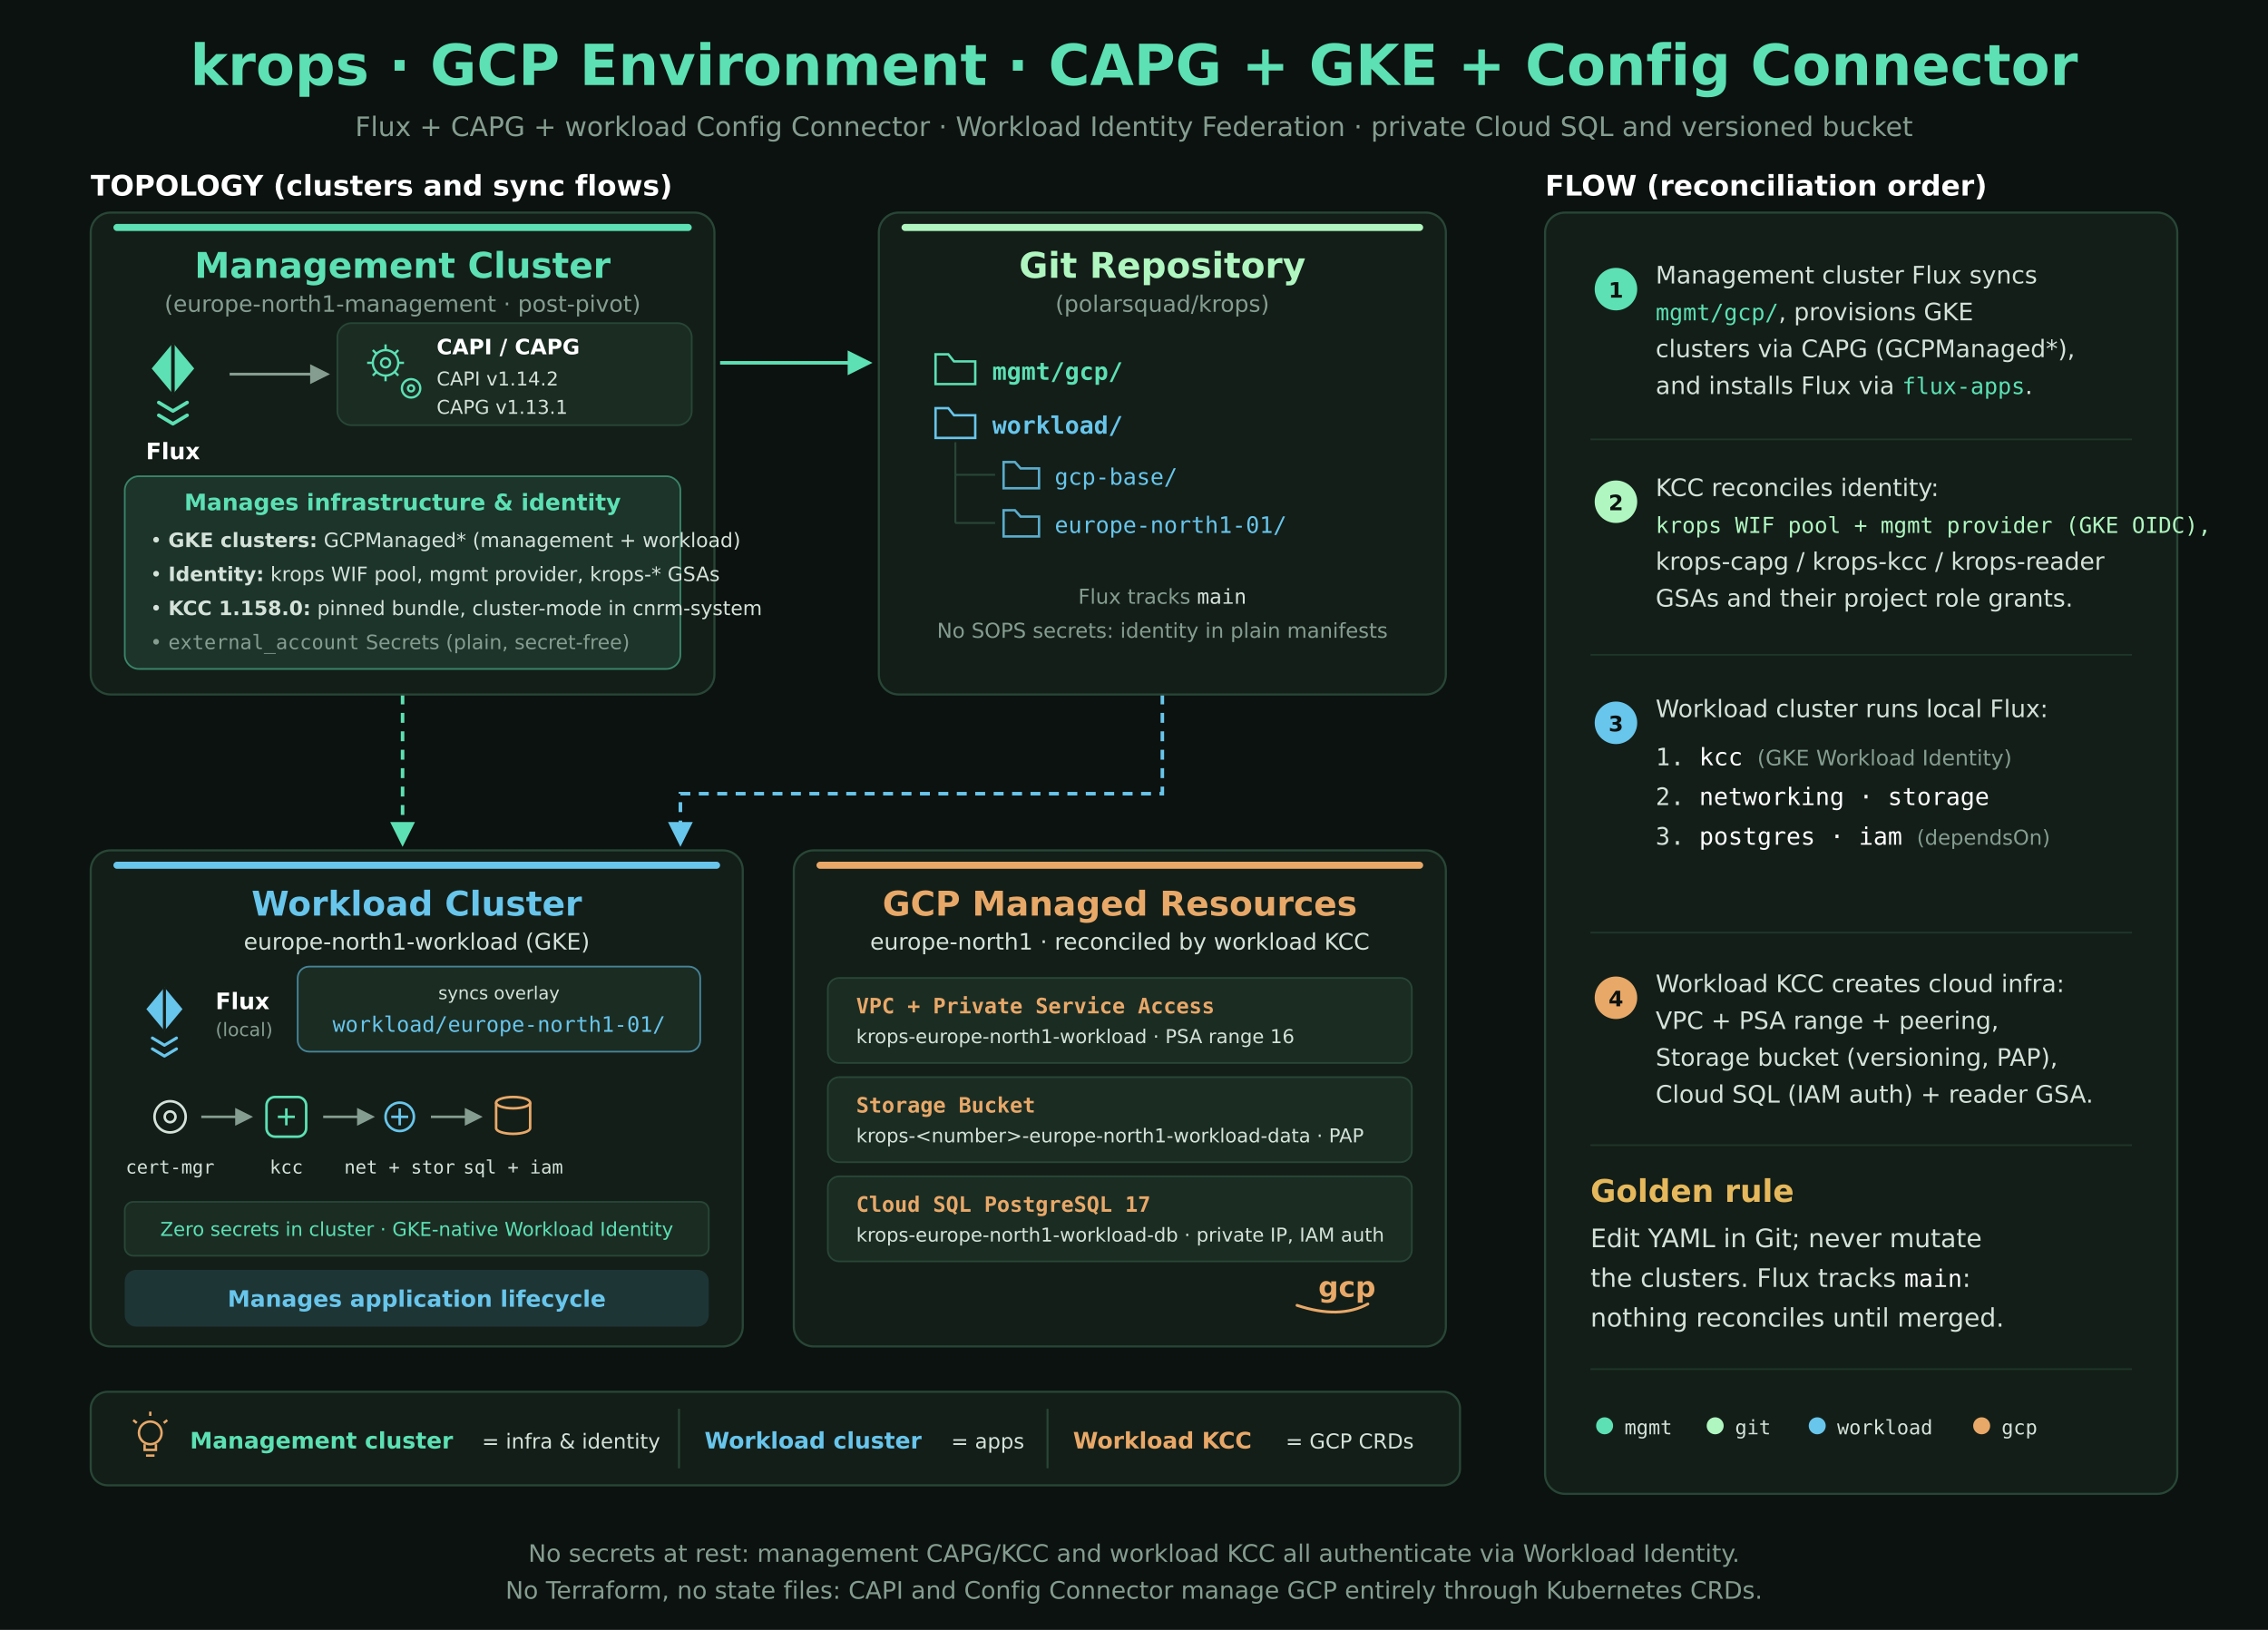
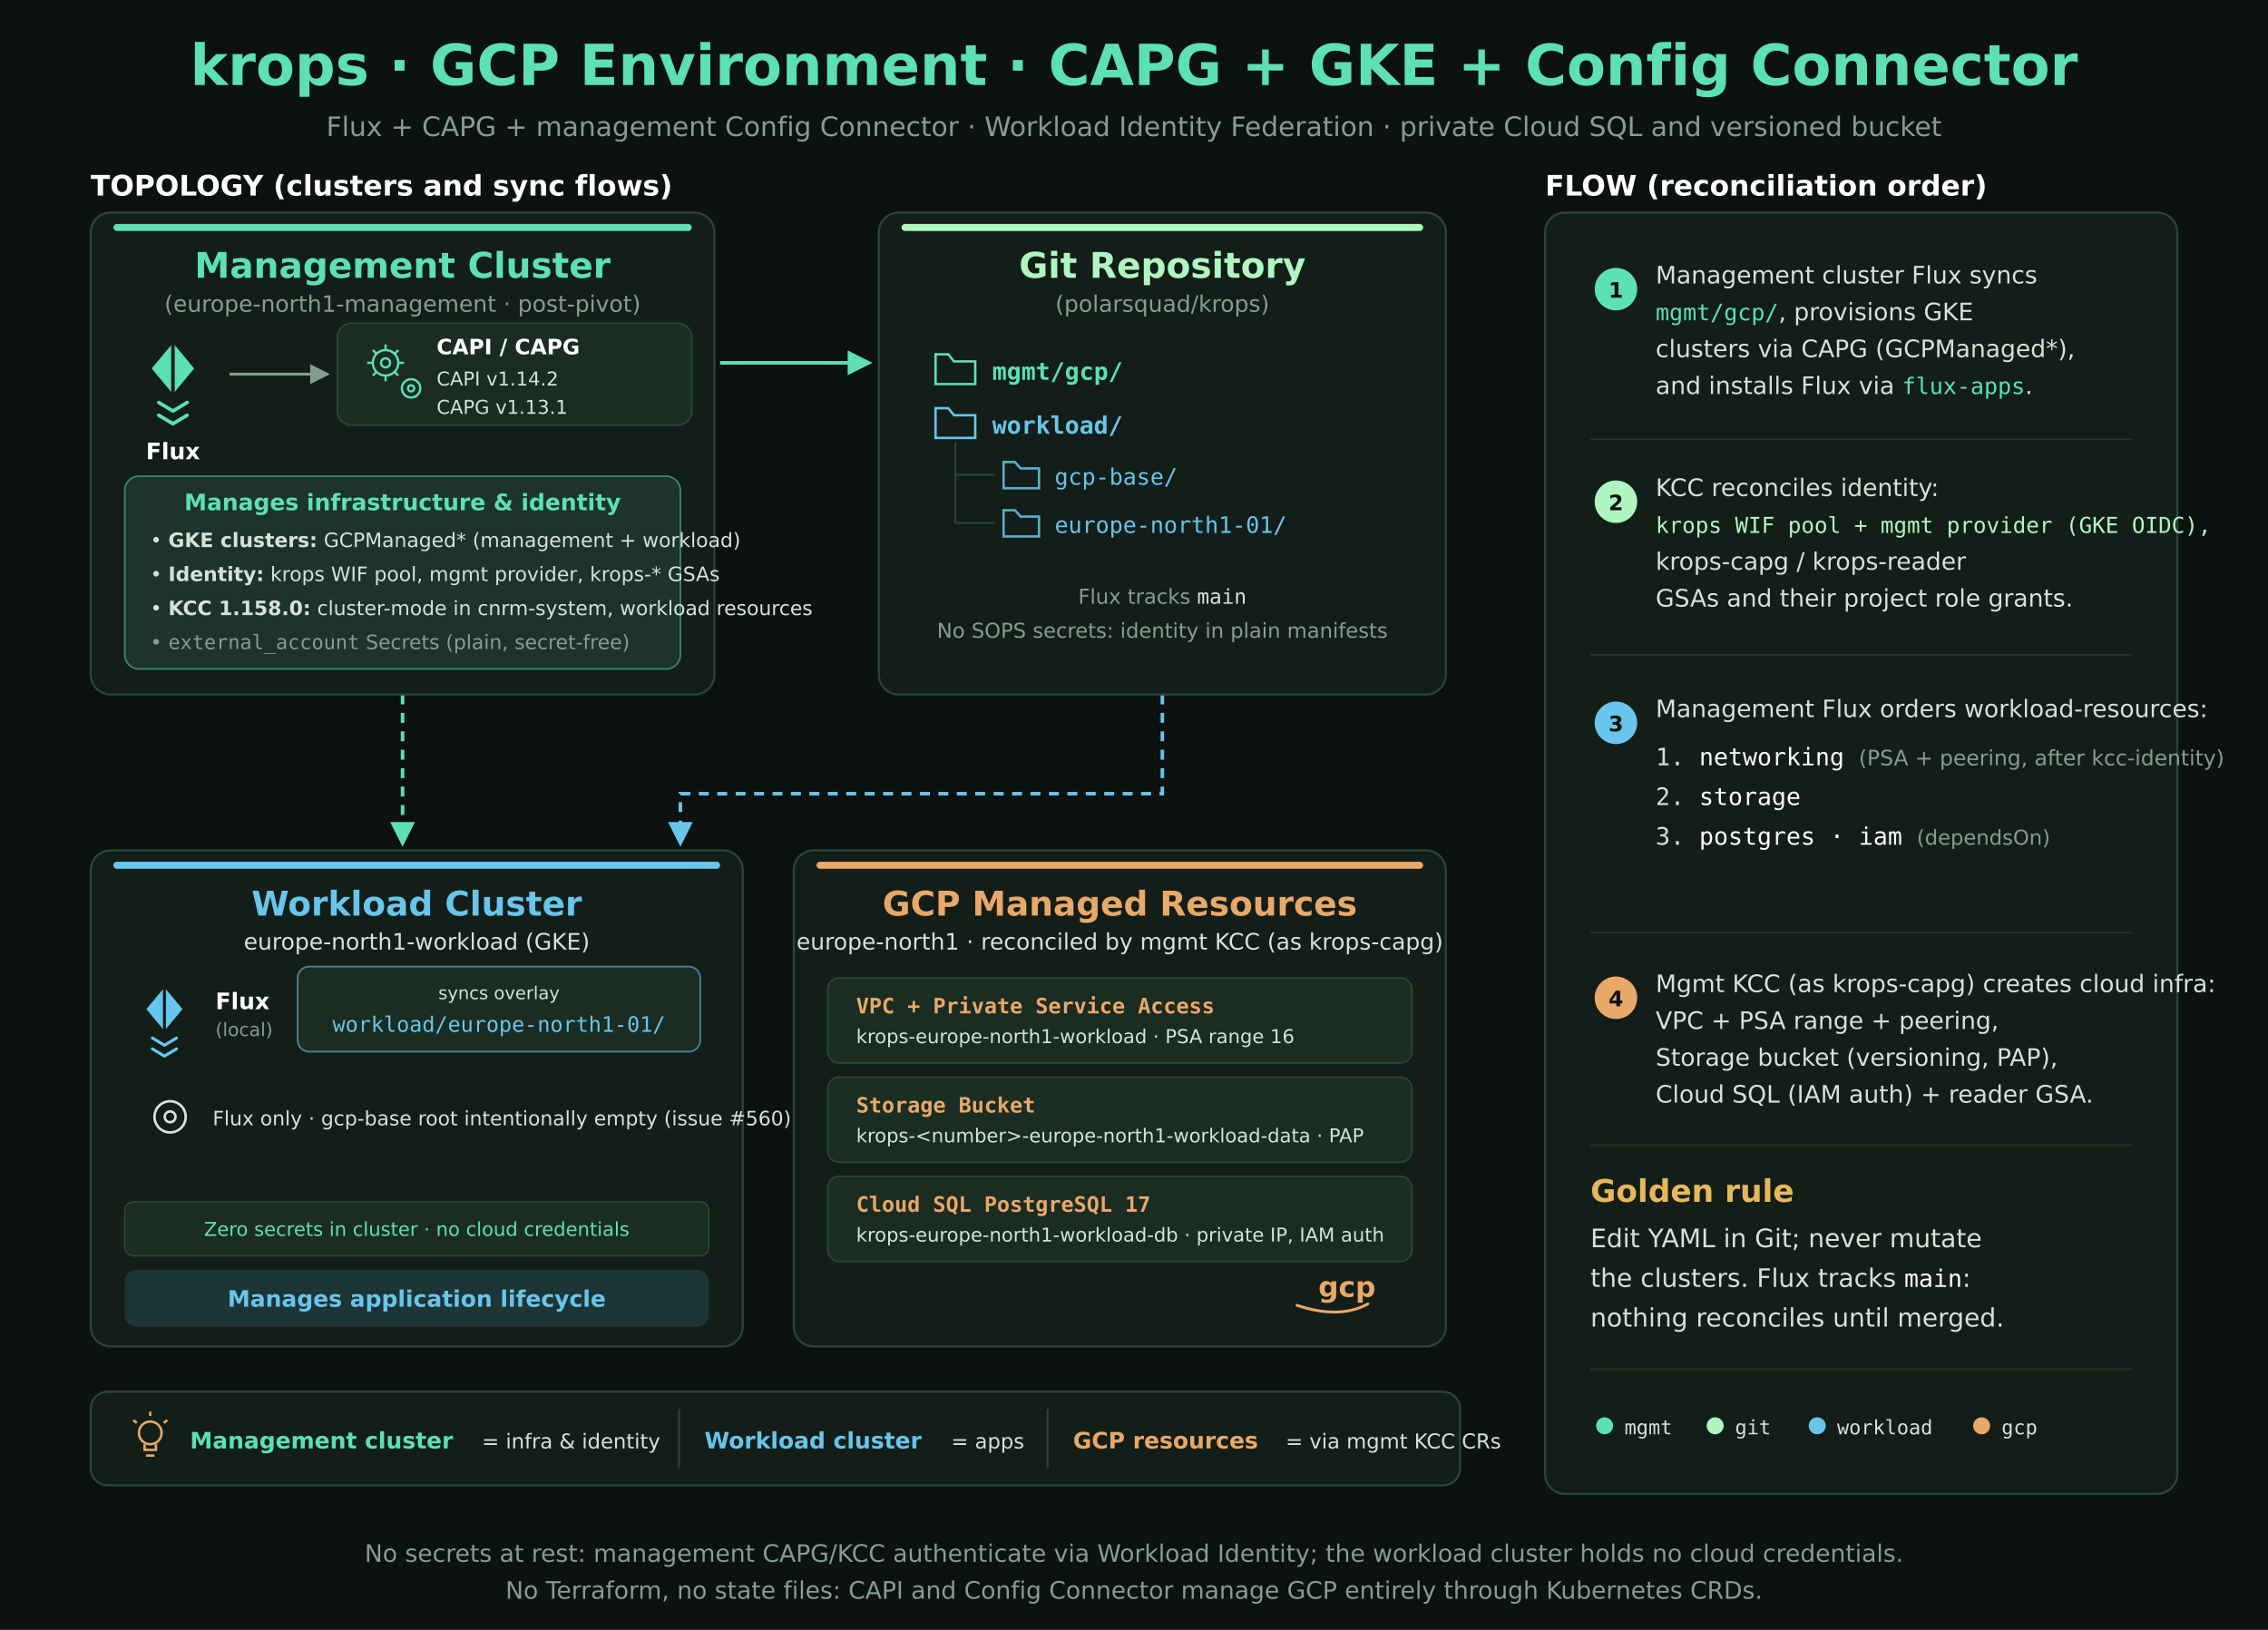
<svg xmlns="http://www.w3.org/2000/svg" width="1600" height="1150" viewBox="0 0 1600 1150">
  <defs>
    <marker id="arrow-teal" viewBox="0 0 10 10" refX="8" refY="5" markerWidth="7" markerHeight="7" orient="auto-start-reverse">
      <path d="M0,0 L10,5 L0,10 z" fill="#5CE0B4" />
    </marker>
    <marker id="arrow-gray" viewBox="0 0 10 10" refX="8" refY="5" markerWidth="7" markerHeight="7" orient="auto-start-reverse">
      <path d="M0,0 L10,5 L0,10 z" fill="#859D91" />
    </marker>
    <marker id="arrow-purple" viewBox="0 0 10 10" refX="8" refY="5" markerWidth="7" markerHeight="7" orient="auto-start-reverse">
      <path d="M0,0 L10,5 L0,10 z" fill="#B0F6C0" />
    </marker>
    <marker id="arrow-blue" viewBox="0 0 10 10" refX="8" refY="5" markerWidth="7" markerHeight="7" orient="auto-start-reverse">
      <path d="M0,0 L10,5 L0,10 z" fill="#68C5EB" />
    </marker>
    <marker id="arrow-amber" viewBox="0 0 10 10" refX="8" refY="5" markerWidth="7" markerHeight="7" orient="auto-start-reverse">
      <path d="M0,0 L10,5 L0,10 z" fill="#E8A868" />
    </marker>
  </defs>
  <rect width="1600" height="1150" fill="#0C120F" />
  <text x="800" y="60" text-anchor="middle" font-family="DejaVu Sans" font-size="40" font-weight="bold" fill="#5CE0B4">krops · GCP Environment · CAPG + GKE + Config Connector</text>
-   <text x="800" y="96" text-anchor="middle" font-family="DejaVu Sans" font-size="19" fill="#859D91">Flux + CAPG + workload Config Connector · Workload Identity Federation · private Cloud SQL and versioned bucket</text>
+   <text x="800" y="96" text-anchor="middle" font-family="DejaVu Sans" font-size="19" fill="#859D91">Flux + CAPG + management Config Connector · Workload Identity Federation · private Cloud SQL and versioned bucket</text>
  <text x="64" y="138" font-family="DejaVu Sans" font-size="20" font-weight="bold" fill="#FFFFFF">TOPOLOGY (clusters and sync flows)</text>
  <text x="1090" y="138" font-family="DejaVu Sans" font-size="20" font-weight="bold" fill="#FFFFFF">FLOW (reconciliation order)</text>
  <line x1="508" y1="256" x2="612" y2="256" stroke="#5CE0B4" stroke-width="2.5" marker-end="url(#arrow-teal)" />
  <path d="M284,490 V594" fill="none" stroke="#5CE0B4" stroke-width="2.5" stroke-dasharray="7,6" marker-end="url(#arrow-teal)" />
  <path d="M820,490 V560 H480 V594" fill="none" stroke="#68C5EB" stroke-width="2.5" stroke-dasharray="7,6" marker-end="url(#arrow-blue)" />
  <rect x="64" y="150" width="440" height="340" rx="14" fill="#131E18" stroke="#284637" stroke-width="1.5" />
  <rect x="80" y="158" width="408" height="5" rx="2.5" fill="#5CE0B4" />
  <text x="284" y="196" text-anchor="middle" font-family="DejaVu Sans" font-size="25" font-weight="bold" fill="#5CE0B4">Management Cluster</text>
  <text x="284" y="220" text-anchor="middle" font-family="DejaVu Sans" font-size="16" fill="#859D91">(europe-north1-management · post-pivot)</text>
  <g transform="translate(122,260)">
    <path d="M0,-18 L15,0 L0,18 L-15,0 Z" fill="#5CE0B4" />
    <line x1="0" y1="-18" x2="0" y2="18" stroke="#131E18" stroke-width="2.5" />
    <path d="M-10,24 L0,30 L10,24" fill="none" stroke="#5CE0B4" stroke-width="2.5" stroke-linecap="round" stroke-linejoin="round" />
    <path d="M-10,33 L0,39 L10,33" fill="none" stroke="#5CE0B4" stroke-width="2.5" stroke-linecap="round" stroke-linejoin="round" />
  </g>
  <text x="122" y="324" text-anchor="middle" font-family="DejaVu Sans" font-size="16" font-weight="bold" fill="#FFFFFF">Flux</text>
  <line x1="162" y1="264" x2="230" y2="264" stroke="#859D91" stroke-width="2" marker-end="url(#arrow-gray)" />
  <rect x="238" y="228" width="250" height="72" rx="10" fill="#1B2C23" stroke="#284637" stroke-width="1.2" />
  <g stroke="#5CE0B4" stroke-width="1.6" fill="none">
    <circle cx="272" cy="256" r="9" />
    <circle cx="272" cy="256" r="3.2" />
    <g>
      <line x1="272" y1="243" x2="272" y2="247" />
      <line x1="272" y1="265" x2="272" y2="269" />
      <line x1="259" y1="256" x2="263" y2="256" />
      <line x1="281" y1="256" x2="285" y2="256" />
      <line x1="263" y1="247" x2="266" y2="250" />
      <line x1="278" y1="262" x2="281" y2="265" />
      <line x1="263" y1="265" x2="266" y2="262" />
      <line x1="278" y1="250" x2="281" y2="247" />
    </g>
    <circle cx="290" cy="274" r="6.5" />
    <circle cx="290" cy="274" r="2.2" />
  </g>
  <text x="308" y="250" font-family="DejaVu Sans" font-size="15" font-weight="bold" fill="#FFFFFF">CAPI / CAPG</text>
  <text x="308" y="272" font-family="DejaVu Sans" font-size="13.5" fill="#D4E2DA">CAPI v1.14.2</text>
  <text x="308" y="292" font-family="DejaVu Sans" font-size="13.5" fill="#D4E2DA">CAPG v1.13.1</text>
  <rect x="88" y="336" width="392" height="136" rx="10" fill="#5CE0B4" fill-opacity="0.12" stroke="#5CE0B4" stroke-opacity="0.5" stroke-width="1.2" />
  <text x="284" y="360" text-anchor="middle" font-family="DejaVu Sans" font-size="16" font-weight="bold" fill="#5CE0B4">Manages infrastructure &amp; identity</text>
  <text x="106" y="386" font-family="DejaVu Sans" font-size="14" fill="#D4E2DA">• <tspan font-weight="bold">GKE clusters:</tspan> GCPManaged* (management + workload)</text>
  <text x="106" y="410" font-family="DejaVu Sans" font-size="14" fill="#D4E2DA">• <tspan font-weight="bold">Identity:</tspan> krops WIF pool, mgmt provider, krops-* GSAs</text>
-   <text x="106" y="434" font-family="DejaVu Sans" font-size="14" fill="#D4E2DA">• <tspan font-weight="bold">KCC 1.158.0:</tspan> pinned bundle, cluster-mode in cnrm-system</text>
+   <text x="106" y="434" font-family="DejaVu Sans" font-size="14" fill="#D4E2DA">• <tspan font-weight="bold">KCC 1.158.0:</tspan> cluster-mode in cnrm-system, workload resources</text>
  <text x="106" y="458" font-family="DejaVu Sans" font-size="14" fill="#859D91">• <tspan font-family="DejaVu Sans Mono">external_account</tspan> Secrets (plain, secret-free)</text>
  <rect x="620" y="150" width="400" height="340" rx="14" fill="#131E18" stroke="#284637" stroke-width="1.5" />
  <rect x="636" y="158" width="368" height="5" rx="2.5" fill="#B0F6C0" />
  <text x="820" y="196" text-anchor="middle" font-family="DejaVu Sans" font-size="25" font-weight="bold" fill="#B0F6C0">Git Repository</text>
  <text x="820" y="220" text-anchor="middle" font-family="DejaVu Sans" font-size="16" fill="#859D91">(polarsquad/krops)</text>
  <g fill="none" stroke-width="1.7">
    <path d="M660,250 h9 l4,5 h15 v16 h-28 z" stroke="#5CE0B4" />
    <path d="M660,288 h9 l4,5 h15 v16 h-28 z" stroke="#68C5EB" />
    <path d="M708,326 h8 l4,4.5 h13 v14 h-25 z" stroke="#68C5EB" stroke-opacity="0.85" />
    <path d="M708,360 h8 l4,4.5 h13 v14 h-25 z" stroke="#68C5EB" stroke-opacity="0.85" />
  </g>
  <g stroke="#284637" stroke-width="1.4" fill="none">
    <path d="M674,312 V369 M674,335 h28 M674,369 h28" />
  </g>
  <text x="700" y="268" font-family="DejaVu Sans Mono" font-size="17" font-weight="bold" fill="#5CE0B4">mgmt/gcp/</text>
  <text x="700" y="306" font-family="DejaVu Sans Mono" font-size="17" font-weight="bold" fill="#68C5EB">workload/</text>
  <text x="744" y="342" font-family="DejaVu Sans Mono" font-size="16" fill="#68C5EB">gcp-base/</text>
  <text x="744" y="376" font-family="DejaVu Sans Mono" font-size="16" fill="#68C5EB">europe-north1-01/</text>
  <text x="820" y="426" text-anchor="middle" font-family="DejaVu Sans" font-size="14.5" fill="#859D91">Flux tracks <tspan font-family="DejaVu Sans Mono" fill="#D4E2DA">main</tspan>
  </text>
  <text x="820" y="450" text-anchor="middle" font-family="DejaVu Sans" font-size="14.5" fill="#859D91">No SOPS secrets: identity in plain manifests</text>
  <rect x="64" y="600" width="460" height="350" rx="14" fill="#131E18" stroke="#284637" stroke-width="1.5" />
  <rect x="80" y="608" width="428" height="5" rx="2.5" fill="#68C5EB" />
  <text x="294" y="646" text-anchor="middle" font-family="DejaVu Sans" font-size="24" font-weight="bold" fill="#68C5EB">Workload Cluster</text>
  <text x="294" y="670" text-anchor="middle" font-family="DejaVu Sans" font-size="16" fill="#D4E2DA">europe-north1-workload (GKE)</text>
  <g transform="translate(116,712) scale(0.85)">
    <path d="M0,-18 L15,0 L0,18 L-15,0 Z" fill="#68C5EB" />
    <line x1="0" y1="-18" x2="0" y2="18" stroke="#131E18" stroke-width="2.5" />
    <path d="M-10,24 L0,30 L10,24" fill="none" stroke="#68C5EB" stroke-width="2.5" stroke-linecap="round" stroke-linejoin="round" />
    <path d="M-10,33 L0,39 L10,33" fill="none" stroke="#68C5EB" stroke-width="2.5" stroke-linecap="round" stroke-linejoin="round" />
  </g>
  <text x="152" y="712" font-family="DejaVu Sans" font-size="16" font-weight="bold" fill="#FFFFFF">Flux</text>
  <text x="152" y="731" font-family="DejaVu Sans" font-size="13" fill="#859D91">(local)</text>
  <rect x="210" y="682" width="284" height="60" rx="8" fill="#1B2C23" stroke="#68C5EB" stroke-opacity="0.6" stroke-width="1.2" />
  <text x="352" y="705" text-anchor="middle" font-family="DejaVu Sans" font-size="12.5" fill="#D4E2DA">syncs overlay</text>
  <text x="352" y="728" text-anchor="middle" font-family="DejaVu Sans Mono" font-size="15" fill="#68C5EB">workload/europe-north1-01/</text>
  <g stroke="#D4E2DA" stroke-width="1.8" fill="none">
    <circle cx="120" cy="788" r="11" />
    <circle cx="120" cy="788" r="3.8" />
  </g>
-   <line x1="142" y1="788" x2="176" y2="788" stroke="#859D91" stroke-width="1.8" marker-end="url(#arrow-gray)" />
-   <g stroke="#5CE0B4" stroke-width="1.8" fill="none">
-     <rect x="188" y="774" width="28" height="28" rx="6" />
-     <path d="M196,788 h12 M202,782 v12" />
-   </g>
-   <line x1="228" y1="788" x2="262" y2="788" stroke="#859D91" stroke-width="1.8" marker-end="url(#arrow-gray)" />
-   <g stroke="#68C5EB" stroke-width="1.8" fill="none">
-     <circle cx="282" cy="788" r="10" />
-     <path d="M276,788 h12 M282,782 v12" />
-   </g>
-   <line x1="304" y1="788" x2="338" y2="788" stroke="#859D91" stroke-width="1.8" marker-end="url(#arrow-gray)" />
-   <g stroke="#E8A868" stroke-width="1.8" fill="none">
-     <ellipse cx="362" cy="778" rx="12" ry="4" />
-     <path d="M350,778 v18 a12,4 0 0 0 24,0 v-18" />
-   </g>
-   <text x="120" y="828" text-anchor="middle" font-family="DejaVu Sans Mono" font-size="13" fill="#D4E2DA">cert-mgr</text>
-   <text x="202" y="828" text-anchor="middle" font-family="DejaVu Sans Mono" font-size="13" fill="#D4E2DA">kcc</text>
-   <text x="282" y="828" text-anchor="middle" font-family="DejaVu Sans Mono" font-size="13" fill="#D4E2DA">net + stor</text>
-   <text x="362" y="828" text-anchor="middle" font-family="DejaVu Sans Mono" font-size="13" fill="#D4E2DA">sql + iam</text>
+   <text x="150" y="794" font-family="DejaVu Sans" font-size="14" fill="#D4E2DA">Flux only · gcp-base root intentionally empty (issue #560)</text>
  <rect x="88" y="848" width="412" height="38" rx="6" fill="#1B2C23" stroke="#284637" stroke-width="1.2" />
-   <text x="294" y="872" text-anchor="middle" font-family="DejaVu Sans" font-size="13.5" fill="#5CE0B4">Zero secrets in cluster · GKE-native Workload Identity</text>
+   <text x="294" y="872" text-anchor="middle" font-family="DejaVu Sans" font-size="13.5" fill="#5CE0B4">Zero secrets in cluster · no cloud credentials</text>
  <rect x="88" y="896" width="412" height="40" rx="8" fill="#68C5EB" fill-opacity="0.14" />
  <text x="294" y="922" text-anchor="middle" font-family="DejaVu Sans" font-size="16" font-weight="bold" fill="#68C5EB">Manages application lifecycle</text>
  <rect x="560" y="600" width="460" height="350" rx="14" fill="#131E18" stroke="#284637" stroke-width="1.5" />
  <rect x="576" y="608" width="428" height="5" rx="2.5" fill="#E8A868" />
  <text x="790" y="646" text-anchor="middle" font-family="DejaVu Sans" font-size="24" font-weight="bold" fill="#E8A868">GCP Managed Resources</text>
-   <text x="790" y="670" text-anchor="middle" font-family="DejaVu Sans" font-size="16" fill="#D4E2DA">europe-north1 · reconciled by workload KCC</text>
+   <text x="790" y="670" text-anchor="middle" font-family="DejaVu Sans" font-size="16" fill="#D4E2DA">europe-north1 · reconciled by mgmt KCC (as krops-capg)</text>
  <rect x="584" y="690" width="412" height="60" rx="8" fill="#1B2C23" stroke="#284637" stroke-width="1.2" />
  <text x="604" y="715" font-family="DejaVu Sans Mono" font-size="15" font-weight="bold" fill="#E8A868">VPC + Private Service Access</text>
  <text x="604" y="736" font-family="DejaVu Sans" font-size="13.5" fill="#D4E2DA">krops-europe-north1-workload · PSA range 16</text>
  <rect x="584" y="760" width="412" height="60" rx="8" fill="#1B2C23" stroke="#284637" stroke-width="1.2" />
  <text x="604" y="785" font-family="DejaVu Sans Mono" font-size="15" font-weight="bold" fill="#E8A868">Storage Bucket</text>
  <text x="604" y="806" font-family="DejaVu Sans" font-size="13.5" fill="#D4E2DA">krops-&lt;number&gt;-europe-north1-workload-data · PAP</text>
  <rect x="584" y="830" width="412" height="60" rx="8" fill="#1B2C23" stroke="#284637" stroke-width="1.2" />
  <text x="604" y="855" font-family="DejaVu Sans Mono" font-size="15" font-weight="bold" fill="#E8A868">Cloud SQL PostgreSQL 17</text>
  <text x="604" y="876" font-family="DejaVu Sans" font-size="13.5" fill="#D4E2DA">krops-europe-north1-workload-db · private IP, IAM auth</text>
  <g transform="translate(930, 915)">
    <text x="0" y="0" font-family="DejaVu Sans" font-size="20" font-weight="bold" fill="#E8A868">gcp</text>
    <path d="M-15,6 Q15,16 35,5" fill="none" stroke="#E8A868" stroke-width="2" stroke-linecap="round" />
  </g>
  <rect x="64" y="982" width="966" height="66" rx="12" fill="#131E18" stroke="#284637" stroke-width="1.5" />
  <g stroke="#E8A868" stroke-width="1.7" fill="none">
    <circle cx="106" cy="1011" r="8" />
    <path d="M102,1019 v4 h8 v-4 M103,1027 h6" />
    <line x1="106" y1="996" x2="106" y2="999" />
    <line x1="94" y1="1002" x2="96.5" y2="1004" />
    <line x1="118" y1="1002" x2="115.5" y2="1004" />
  </g>
  <text x="134" y="1022" font-family="DejaVu Sans" font-size="16" font-weight="bold" fill="#5CE0B4">Management cluster</text>
  <text x="340" y="1022" font-family="DejaVu Sans" font-size="14.5" fill="#D4E2DA">= infra &amp; identity</text>
  <line x1="479" y1="994" x2="479" y2="1036" stroke="#284637" stroke-width="1.4" />
  <text x="497" y="1022" font-family="DejaVu Sans" font-size="16" font-weight="bold" fill="#68C5EB">Workload cluster</text>
  <text x="671" y="1022" font-family="DejaVu Sans" font-size="14.5" fill="#D4E2DA">= apps</text>
  <line x1="739" y1="994" x2="739" y2="1036" stroke="#284637" stroke-width="1.4" />
-   <text x="757" y="1022" font-family="DejaVu Sans" font-size="16" font-weight="bold" fill="#E8A868">Workload KCC</text>
-   <text x="907" y="1022" font-family="DejaVu Sans" font-size="14.5" fill="#D4E2DA">= GCP CRDs</text>
+   <text x="757" y="1022" font-family="DejaVu Sans" font-size="16" font-weight="bold" fill="#E8A868">GCP resources</text>
+   <text x="907" y="1022" font-family="DejaVu Sans" font-size="14.5" fill="#D4E2DA">= via mgmt KCC CRs</text>
  <rect x="1090" y="150" width="446" height="904" rx="14" fill="#131E18" stroke="#284637" stroke-width="1.5" />
  <circle cx="1140" cy="204" r="15" fill="#5CE0B4" />
  <text x="1140" y="210" text-anchor="middle" font-family="DejaVu Sans" font-size="15" font-weight="bold" fill="#0C120F">1</text>
  <text x="1168" y="200" font-family="DejaVu Sans" font-size="17" fill="#D4E2DA">Management cluster Flux syncs</text>
  <text x="1168" y="226" font-family="DejaVu Sans Mono" font-size="16" fill="#5CE0B4">mgmt/gcp/<tspan font-family="DejaVu Sans" font-size="17" fill="#D4E2DA">, provisions GKE</tspan>
  </text>
  <text x="1168" y="252" font-family="DejaVu Sans" font-size="17" fill="#D4E2DA">clusters via CAPG (GCPManaged*),</text>
  <text x="1168" y="278" font-family="DejaVu Sans" font-size="17" fill="#D4E2DA">and installs Flux via <tspan font-family="DejaVu Sans Mono" font-size="16" fill="#5CE0B4">flux-apps</tspan>.</text>
  <line x1="1122" y1="310" x2="1504" y2="310" stroke="#1F362A" stroke-width="1.2" />
  <circle cx="1140" cy="354" r="15" fill="#B0F6C0" />
  <text x="1140" y="360" text-anchor="middle" font-family="DejaVu Sans" font-size="15" font-weight="bold" fill="#0C120F">2</text>
  <text x="1168" y="350" font-family="DejaVu Sans" font-size="17" fill="#D4E2DA">KCC reconciles identity:</text>
  <text x="1168" y="376" font-family="DejaVu Sans Mono" font-size="15.5" fill="#B0F6C0">krops WIF pool + mgmt provider (GKE OIDC),</text>
-   <text x="1168" y="402" font-family="DejaVu Sans" font-size="17" fill="#D4E2DA">krops-capg / krops-kcc / krops-reader</text>
+   <text x="1168" y="402" font-family="DejaVu Sans" font-size="17" fill="#D4E2DA">krops-capg / krops-reader</text>
  <text x="1168" y="428" font-family="DejaVu Sans" font-size="17" fill="#D4E2DA">GSAs and their project role grants.</text>
  <line x1="1122" y1="462" x2="1504" y2="462" stroke="#1F362A" stroke-width="1.2" />
  <circle cx="1140" cy="510" r="15" fill="#68C5EB" />
  <text x="1140" y="516" text-anchor="middle" font-family="DejaVu Sans" font-size="15" font-weight="bold" fill="#0C120F">3</text>
-   <text x="1168" y="506" font-family="DejaVu Sans" font-size="17" fill="#D4E2DA">Workload cluster runs local Flux:</text>
-   <text x="1168" y="540" font-family="DejaVu Sans Mono" font-size="17" fill="#D4E2DA">1. <tspan fill="#FFFFFF">kcc</tspan>
-     <tspan font-family="DejaVu Sans" font-size="15" fill="#859D91">(GKE Workload Identity)</tspan>
+   <text x="1168" y="506" font-family="DejaVu Sans" font-size="17" fill="#D4E2DA">Management Flux orders workload-resources:</text>
+   <text x="1168" y="540" font-family="DejaVu Sans Mono" font-size="17" fill="#D4E2DA">1. <tspan fill="#FFFFFF">networking</tspan>
+     <tspan font-family="DejaVu Sans" font-size="15" fill="#859D91">(PSA + peering, after kcc-identity)</tspan>
  </text>
-   <text x="1168" y="568" font-family="DejaVu Sans Mono" font-size="17" fill="#D4E2DA">2. <tspan fill="#FFFFFF">networking · storage</tspan>
+   <text x="1168" y="568" font-family="DejaVu Sans Mono" font-size="17" fill="#D4E2DA">2. <tspan fill="#FFFFFF">storage</tspan>
  </text>
  <text x="1168" y="596" font-family="DejaVu Sans Mono" font-size="17" fill="#D4E2DA">3. <tspan fill="#FFFFFF">postgres · iam</tspan>
    <tspan font-family="DejaVu Sans" font-size="14.5" fill="#859D91">(dependsOn)</tspan>
  </text>
  <line x1="1122" y1="658" x2="1504" y2="658" stroke="#1F362A" stroke-width="1.2" />
  <circle cx="1140" cy="704" r="15" fill="#E8A868" />
  <text x="1140" y="710" text-anchor="middle" font-family="DejaVu Sans" font-size="15" font-weight="bold" fill="#0C120F">4</text>
-   <text x="1168" y="700" font-family="DejaVu Sans" font-size="17" fill="#D4E2DA">Workload KCC creates cloud infra:</text>
+   <text x="1168" y="700" font-family="DejaVu Sans" font-size="17" fill="#D4E2DA">Mgmt KCC (as krops-capg) creates cloud infra:</text>
  <text x="1168" y="726" font-family="DejaVu Sans" font-size="17" fill="#D4E2DA">VPC + PSA range + peering,</text>
  <text x="1168" y="752" font-family="DejaVu Sans" font-size="17" fill="#D4E2DA">Storage bucket (versioning, PAP),</text>
  <text x="1168" y="778" font-family="DejaVu Sans" font-size="17" fill="#D4E2DA">Cloud SQL (IAM auth) + reader GSA.</text>
  <line x1="1122" y1="808" x2="1504" y2="808" stroke="#1F362A" stroke-width="1.2" />
  <text x="1122" y="848" font-family="DejaVu Sans" font-size="22" font-weight="bold" fill="#E5B85C">Golden rule</text>
  <text x="1122" y="880" font-family="DejaVu Sans" font-size="18" fill="#D4E2DA">Edit YAML in Git; never mutate</text>
  <text x="1122" y="908" font-family="DejaVu Sans" font-size="18" fill="#D4E2DA">the clusters. Flux tracks <tspan font-family="DejaVu Sans Mono" font-size="17" fill="#FFFFFF">main</tspan>:</text>
  <text x="1122" y="936" font-family="DejaVu Sans" font-size="18" fill="#D4E2DA">nothing reconciles until merged.</text>
  <line x1="1122" y1="966" x2="1504" y2="966" stroke="#1F362A" stroke-width="1.2" />
  <circle cx="1132" cy="1006" r="6" fill="#5CE0B4" />
  <text x="1146" y="1012" font-family="DejaVu Sans Mono" font-size="14" fill="#D4E2DA">mgmt</text>
  <circle cx="1210" cy="1006" r="6" fill="#B0F6C0" />
  <text x="1224" y="1012" font-family="DejaVu Sans Mono" font-size="14" fill="#D4E2DA">git</text>
  <circle cx="1282" cy="1006" r="6" fill="#68C5EB" />
  <text x="1296" y="1012" font-family="DejaVu Sans Mono" font-size="14" fill="#D4E2DA">workload</text>
  <circle cx="1398" cy="1006" r="6" fill="#E8A868" />
  <text x="1412" y="1012" font-family="DejaVu Sans Mono" font-size="14" fill="#D4E2DA">gcp</text>
-   <text x="800" y="1102" text-anchor="middle" font-family="DejaVu Sans" font-size="17" fill="#859D91">No secrets at rest: management CAPG/KCC and workload KCC all authenticate via Workload Identity.</text>
+   <text x="800" y="1102" text-anchor="middle" font-family="DejaVu Sans" font-size="17" fill="#859D91">No secrets at rest: management CAPG/KCC authenticate via Workload Identity; the workload cluster holds no cloud credentials.</text>
  <text x="800" y="1128" text-anchor="middle" font-family="DejaVu Sans" font-size="17" fill="#859D91">No Terraform, no state files: CAPI and Config Connector manage GCP entirely through Kubernetes CRDs.</text>
</svg>
